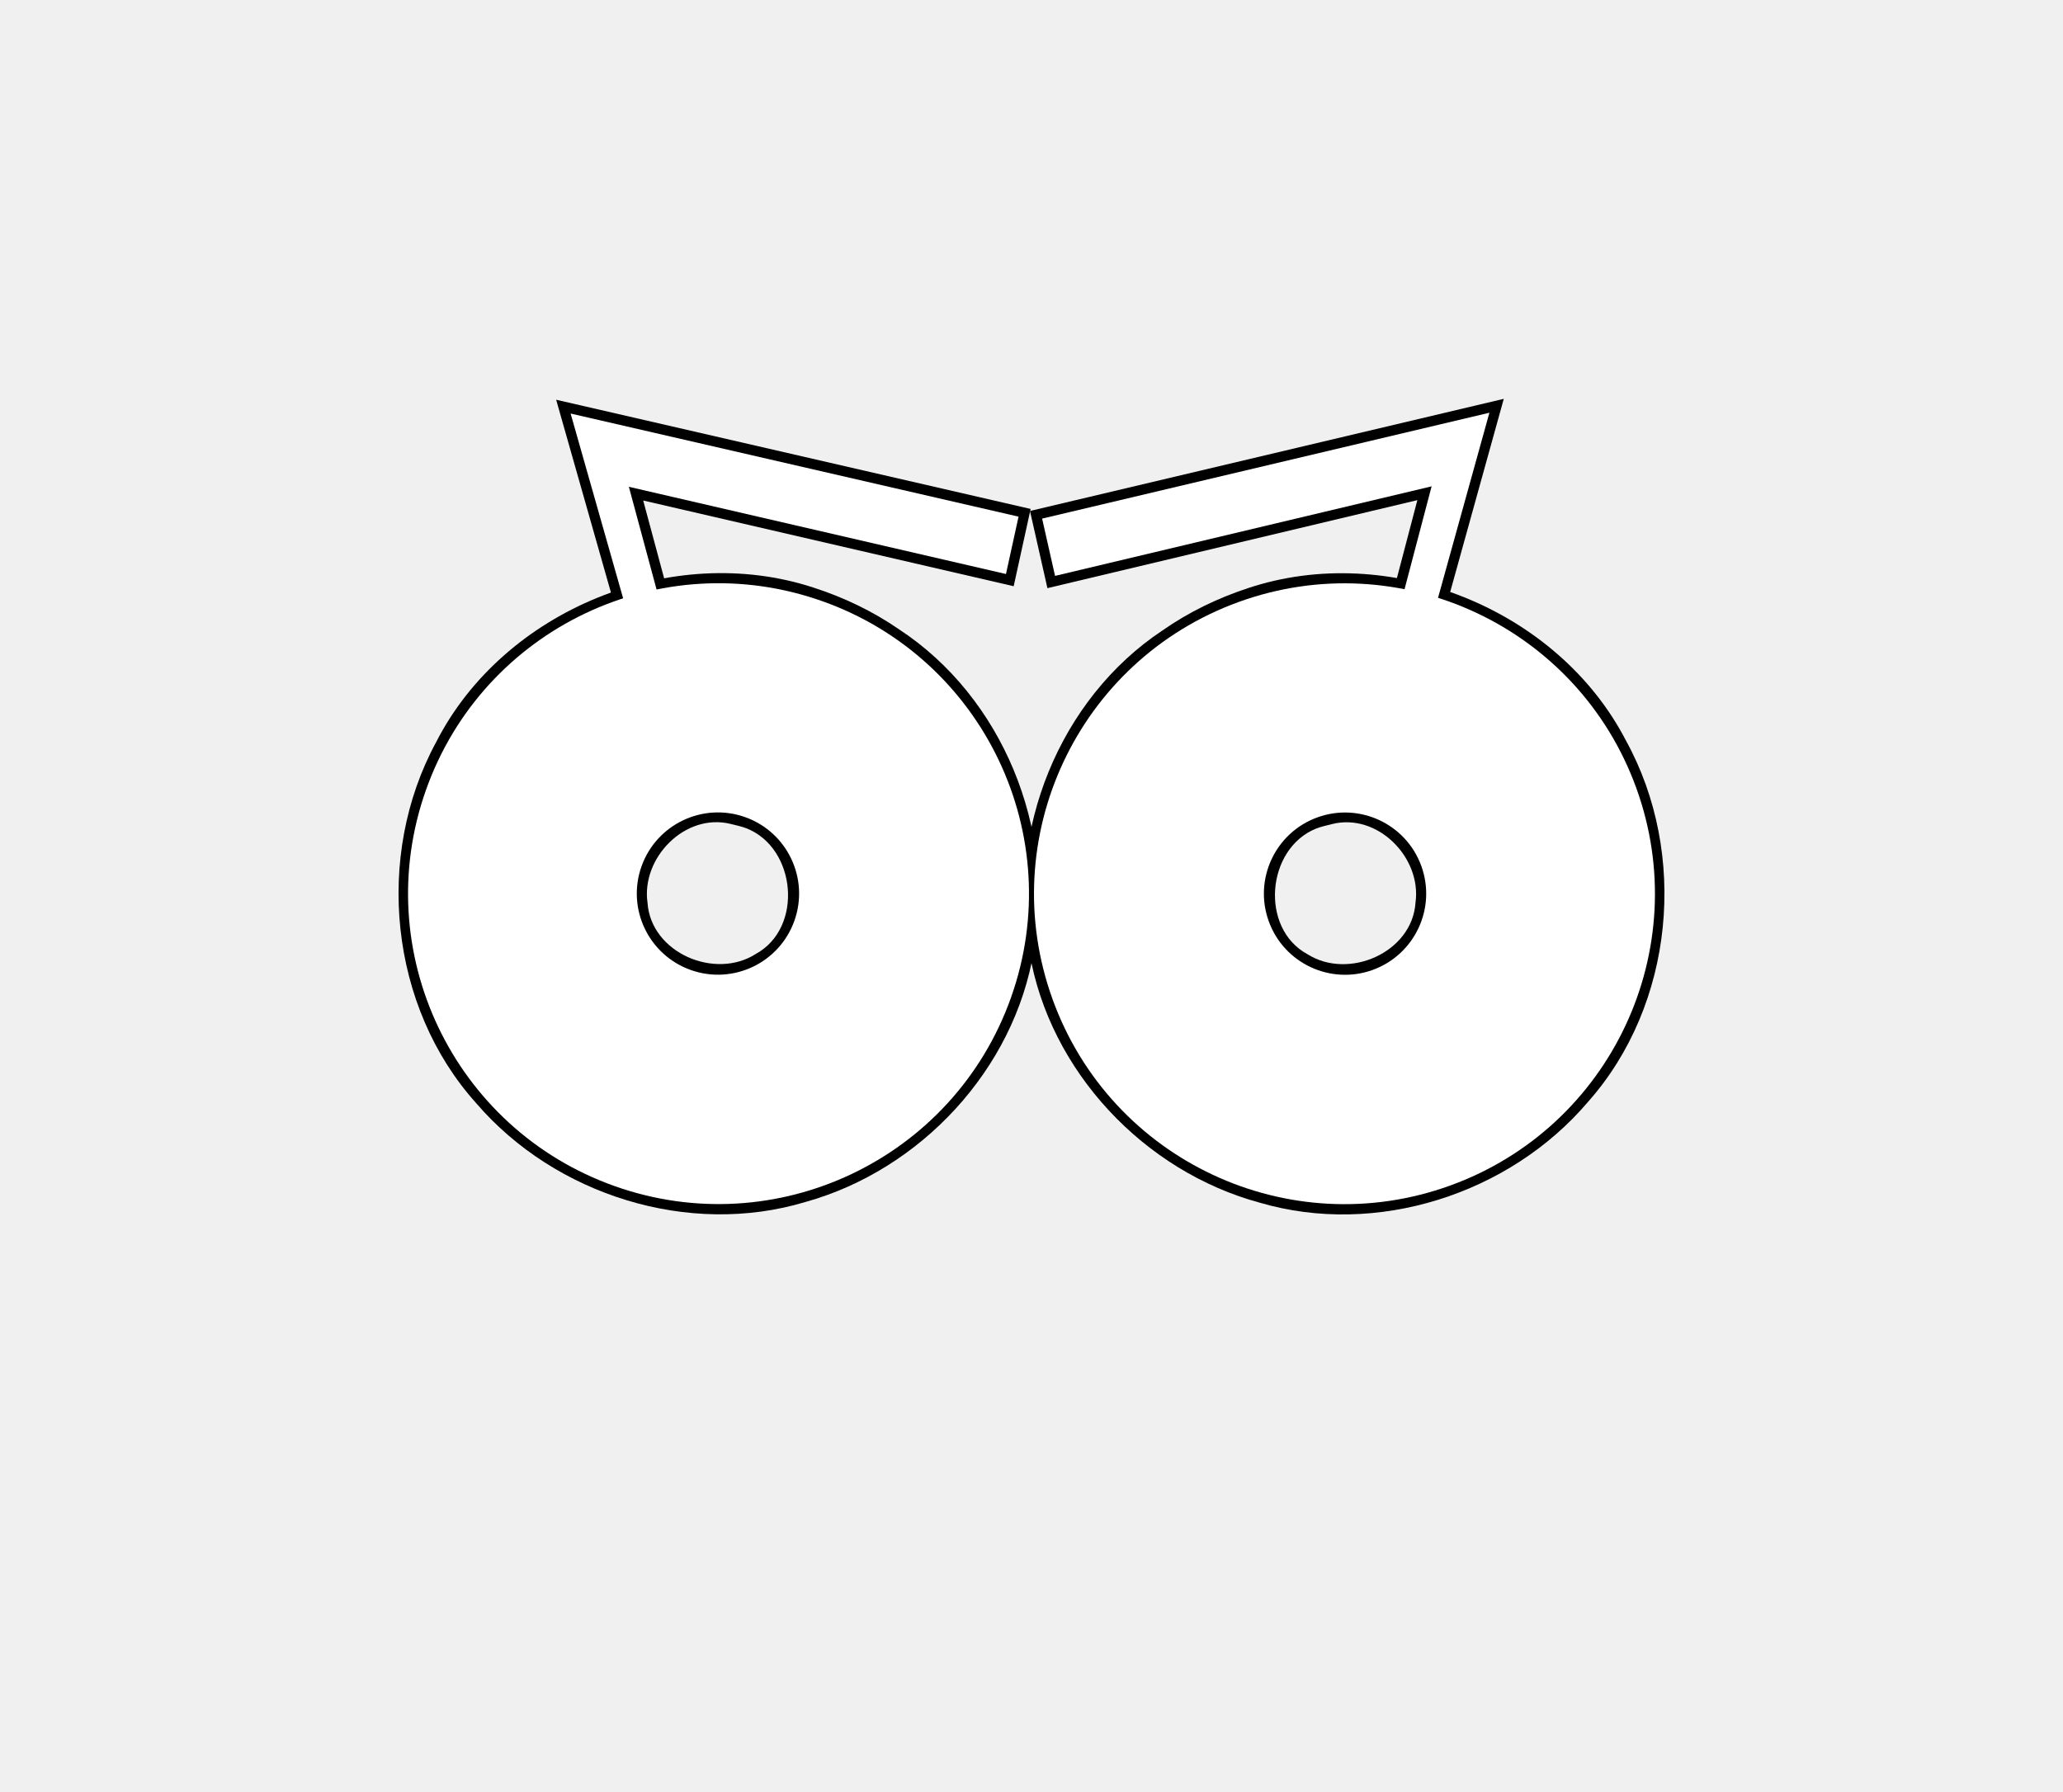
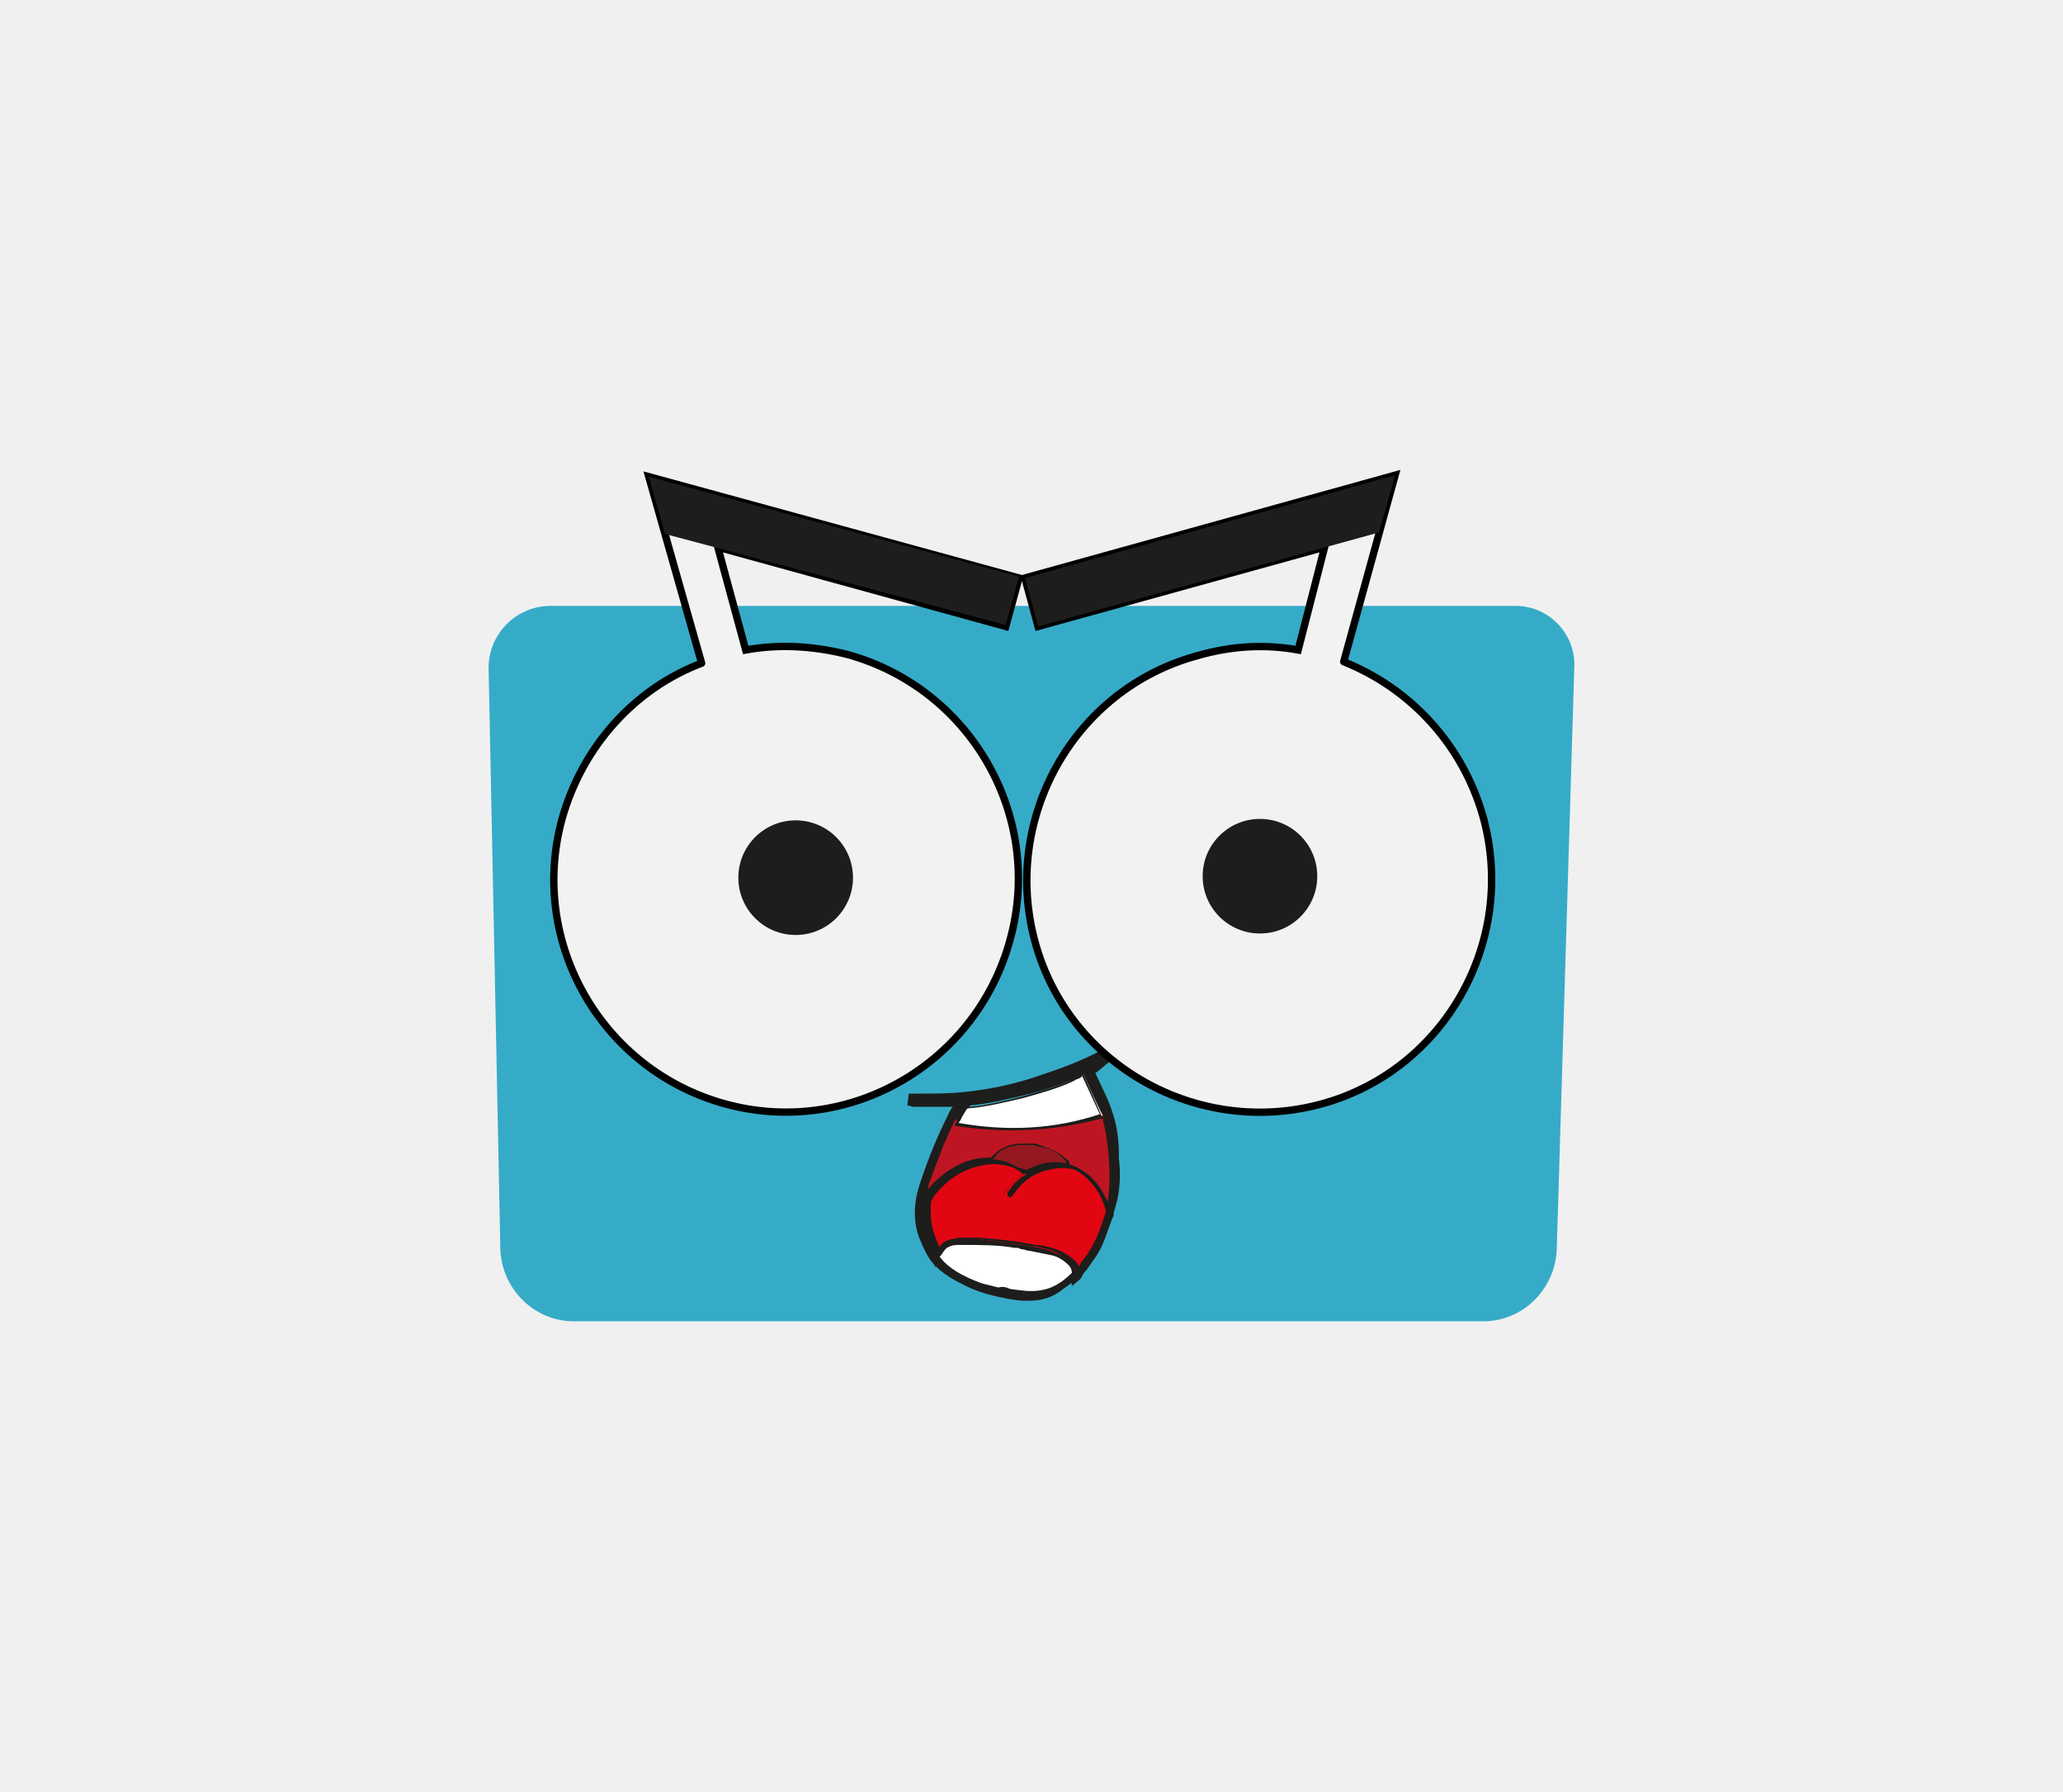
- <svg xmlns="http://www.w3.org/2000/svg" version="1.1" id="svg130" width="81.067" height="70.4" viewBox="0 0 81.067 70.4">
-   <defs id="defs134" />
-   <g id="g138">
-     <g transform="matrix(0.9422977,0.3347761,-0.3347761,0.9422977,14.23464,-8.797348)" id="g5528" style="fill:#000000">
-       <path style="fill:#000000;fill-rule:evenodd;stroke:none;stroke-width:0.1;stroke-linecap:butt;stroke-linejoin:miter;stroke-miterlimit:4;stroke-dasharray:none;stroke-opacity:1" d="m 34.293,18.357 c -6.303,0.729 -12.606,1.457 -18.908,2.186 2.21,3.111 4.423,6.221 6.635,9.33 0.327,-0.681 1.563,-0.791 1.379,-1.723 -1.156,-1.672 -2.31,-3.346 -3.465,-5.02 4.949,-0.567 9.897,-1.132 14.846,-1.699 -0.128,-1.029 -0.257,-2.058 -0.389,-3.086 l -0.098,0.012 z" id="path5530" />
-       <path style="opacity:1;fill:#000000;fill-opacity:1;stroke:#ff0000;stroke-width:0;stroke-miterlimit:4;stroke-dasharray:none;stroke-dashoffset:0;stroke-opacity:1" d="m 27.375,24.115 c -5.835,0.149 -11.174,4.897 -11.93,10.697 -0.787,5.019 1.753,10.408 6.243,12.84 4.132,2.36 9.627,2.158 13.48,-0.675 3.847,-2.703 5.998,-7.664 5.152,-12.322 C 39.554,29.874 35.824,25.682 31.095,24.534 29.885,24.208 28.627,24.078 27.375,24.115 Z m 0.693,9.797 c 2.103,0.068 3.43,2.925 2.004,4.527 -1.165,1.508 -3.893,1.346 -4.684,-0.465 -0.832,-1.58 0.203,-3.835 2.043,-4.017 0.212,-0.017 0.423,-0.052 0.637,-0.045 z" id="path5532" />
-     </g>
-     <g transform="matrix(-0.9402116,0.340591,0.340591,0.9402116,66.56046,-8.879492)" id="g5550" style="fill:#000000">
-       <path style="fill:#000000;fill-rule:evenodd;stroke:none;stroke-width:0.1;stroke-linecap:butt;stroke-linejoin:miter;stroke-miterlimit:4;stroke-dasharray:none;stroke-opacity:1" d="m 34.293,18.357 c -6.303,0.729 -12.606,1.457 -18.908,2.186 2.21,3.111 4.423,6.221 6.635,9.33 0.327,-0.681 1.563,-0.791 1.379,-1.723 -1.156,-1.672 -2.31,-3.346 -3.465,-5.02 4.949,-0.567 9.897,-1.132 14.846,-1.699 -0.128,-1.029 -0.257,-2.058 -0.389,-3.086 l -0.098,0.012 z" id="path5552" />
-       <path style="opacity:1;fill:#000000;fill-opacity:1;stroke:#ff0000;stroke-width:0;stroke-miterlimit:4;stroke-dasharray:none;stroke-dashoffset:0;stroke-opacity:1" d="m 27.375,24.115 c -5.835,0.149 -11.174,4.897 -11.93,10.697 -0.787,5.019 1.753,10.408 6.243,12.84 4.132,2.36 9.627,2.158 13.48,-0.675 3.847,-2.703 5.998,-7.664 5.152,-12.322 C 39.554,29.874 35.824,25.682 31.095,24.534 29.885,24.208 28.627,24.078 27.375,24.115 Z m 0.693,9.797 c 2.103,0.068 3.43,2.925 2.004,4.527 -1.165,1.508 -3.893,1.346 -4.684,-0.465 -0.832,-1.58 0.203,-3.835 2.043,-4.017 0.212,-0.017 0.423,-0.052 0.637,-0.045 z" id="path5554" />
-     </g>
-     <g id="g4169" transform="matrix(0.9422977,0.3347761,-0.3347761,0.9422977,14.23464,-8.797348)">
-       <path id="path4155" d="m 19.223,22.811 15.111,-1.731 -0.289,-2.29 -17.943,2.074 5.951,8.367 L 23.1,28.42 Z" style="fill:#ffffff;fill-rule:evenodd;stroke:none;stroke-width:0.1;stroke-linecap:butt;stroke-linejoin:miter;stroke-miterlimit:4;stroke-dasharray:none;stroke-opacity:1" />
-       <path style="opacity:1;fill:#ffffff;fill-opacity:1;stroke:#ff0000;stroke-width:0;stroke-miterlimit:4;stroke-dasharray:none;stroke-dashoffset:0;stroke-opacity:1" d="M 27.896,24.502 A 12.197,12.197 0 0 0 15.699,36.7 12.197,12.197 0 0 0 27.896,48.897 12.197,12.197 0 0 0 40.093,36.7 12.197,12.197 0 0 0 27.896,24.502 Z m -0.022,9.013 a 3.189,3.189 0 0 1 3.188,3.189 3.189,3.189 0 0 1 -3.188,3.188 3.189,3.189 0 0 1 -3.189,-3.188 3.189,3.189 0 0 1 3.189,-3.189 z" id="path4137" />
-     </g>
-     <g id="g4173" transform="matrix(-0.9402116,0.340591,0.340591,0.9402116,66.56046,-8.879492)">
-       <path style="fill:#ffffff;fill-rule:evenodd;stroke:none;stroke-width:0.1;stroke-linecap:butt;stroke-linejoin:miter;stroke-miterlimit:4;stroke-dasharray:none;stroke-opacity:1" d="m 19.223,22.811 15.111,-1.731 -0.289,-2.29 -17.943,2.074 5.951,8.367 L 23.1,28.42 Z" id="path4175" />
-       <path id="path4177" d="M 27.896,24.502 A 12.197,12.197 0 0 0 15.699,36.7 12.197,12.197 0 0 0 27.896,48.897 12.197,12.197 0 0 0 40.093,36.7 12.197,12.197 0 0 0 27.896,24.502 Z m -0.022,9.013 a 3.189,3.189 0 0 1 3.188,3.189 3.189,3.189 0 0 1 -3.188,3.188 3.189,3.189 0 0 1 -3.189,-3.188 3.189,3.189 0 0 1 3.189,-3.189 z" style="opacity:1;fill:#ffffff;fill-opacity:1;stroke:#ff0000;stroke-width:0;stroke-miterlimit:4;stroke-dasharray:none;stroke-dashoffset:0;stroke-opacity:1" />
-     </g>
+ <svg xmlns="http://www.w3.org/2000/svg" width="76" height="66" version="1.1" viewBox="0 0 76 66" xml:space="preserve">
+   <style type="text/css">
+ 	.st0{fill:#36ABC8;}
+ 	.st1{fill:#1D1D1B;}
+ 	.st2{fill:#E20613;}
+ 	.st3{fill:#BD1622;}
+ 	.st4{fill:#FFFFFF;}
+ 	.st5{fill:#931820;}
+ 	.st6{fill:none;stroke:#1D1D1B;stroke-miterlimit:10;}
+ 	.st7{fill:#F2F2F1;stroke:#000000;stroke-width:0.5;stroke-linecap:round;stroke-miterlimit:10;}
+ 	.st8{fill:#CECDCE;}
+ 	.st9{fill:#838383;}
+ 	.st10{fill:#353435;}
+ </style>
+   <g transform="matrix(.54127 0 0 .54127 16.051 14.856)">
+     <path class="st0" d="m71.3 62.5h-61.9c-2.7 0-4.9-2.2-5-4.9l-0.8-39.6c0-2.3 1.9-4.2 4.2-4.2h65.7c2.2 0 4 1.8 4 4l-1.2 39.8c-0.1 2.7-2.3 4.9-5 4.9z" />
+     <path d="m32.6 47.5c1.1 0 2.2 0 3.3-0.2 1.9-0.2 3.7-0.6 5.5-1.2 1.6-0.5 3.2-1.2 4.7-2-0.1 0.1-6.5 5.5 0.3-0.1 0 0-0.2 0.2-0.1 0.2-0.9 0.7-1 0.4-2.1 0.9 0.1 0.2 0.1 0.3 0.2 0.5 0.5 1 1 2 1.3 3.1 0.3 1 0.4 1.9 0.4 2.9 0.1 0.9 0.1 1.8-0.1 2.6-0.4 1.6-0.9 3.1-2 4.4-0.4 0.6-1 1-1.6 1.4-1 0.6-2 0.7-3.1 0.4-1-0.2-2-0.4-3-0.9-0.8-0.4-1.6-0.8-2.1-1.5-0.4-0.5-0.6-1-0.8-1.5-0.4-1.2-0.3-2.3 0.1-3.5 0.5-1.5 1.1-3 1.8-4.4 0.2-0.4 0.5-0.9 0.7-1.4-0.4 0-0.8 0.1-1.2 0.1-0.7 0-1.4 0-2.2 0.1 0.1 0.2 0 0.1 0 0.1zm1.5 10.4c0.1-0.2 0.2-0.3 0.3-0.5 0.2-0.3 0.6-0.5 1-0.5h1.4c1.3 0.1 2.6 0.2 3.8 0.5 0.6 0.1 1.2 0.2 1.8 0.5s1.1 0.6 1.2 1.3c0.1-0.1 0.1-0.1 0.1-0.2 0.3-0.4 0.7-0.9 0.9-1.3 0.5-0.8 0.8-1.7 1.1-2.6v-0.2c-0.2-0.6-0.5-1.1-0.8-1.6-0.9-1.1-2.2-1.6-3.6-1.3-1.1 0.3-1.9 0.9-2.5 1.8l-0.1 0.1c0.3-0.6 0.8-1 1.4-1.4-0.7-0.5-1.5-0.8-2.4-0.8-1.7 0.1-3.1 1-4.1 2.3-0.1 0.2-0.2 0.4-0.2 0.6v0.8c-0.1 0.8 0.2 1.7 0.7 2.5zm-0.8-4c0.1 0 0.1 0 0 0 1-1 1.7-1.6 2.7-2 1.4-0.5 2.8-0.4 4.1 0.5 0.1-0.1 0.3-0.2 0.4-0.2 1.4-0.6 2.7-0.6 3.9 0.4 0.6 0.5 1 1.2 1.3 2 0 0.1 0 0.1 0.1 0.2 0.6-1.6 0.1-5.8-0.4-6.7h-0.1c-3.2 1-6.4 1.2-9.7 0.6-0.2 0-0.2 0-0.3 0.1-0.6 1.3-1.2 2.6-1.6 3.9-0.1 0.5-0.2 0.9-0.4 1.2zm6.4 3.3v0h-0.3c-1.2-0.2-2.5-0.3-3.7-0.3-0.2 0-0.5 0-0.7 0.1-0.4 0.1-0.6 0.5-0.8 0.8-0.1 0.1-0.1 0.2 0 0.3 0.8 0.9 1.8 1.4 2.8 1.8 0.7 0.2 1.3 0.4 2 0.6s1.4 0.2 2.1 0.1c0.9-0.2 1.6-0.6 2.3-1.3l0.1-0.1c0-0.3-0.1-0.5-0.3-0.7-0.4-0.4-0.8-0.6-1.3-0.8-0.7-0.2-1.5-0.3-2.2-0.5zm5.7-9.2c-0.4-1-0.8-1.9-1.3-2.8l-0.6 0.3c-1.1 0.5-2.3 0.9-3.5 1.2s-2.4 0.6-3.6 0.7c-0.1 0-0.2 0.1-0.3 0.2-0.1 0.3-0.3 0.5-0.4 0.7-0.1 0.1-0.1 0.2-0.2 0.3 3.3 0.6 6.6 0.5 9.9-0.6z" />
+     <path class="st1" d="m40.4 61.1c-0.4 0-0.8 0-1.2-0.1h-0.1c-1-0.2-2-0.4-3-0.9-0.8-0.4-1.6-0.8-2.3-1.6-0.4-0.5-0.6-1-0.9-1.7-0.4-1.1-0.4-2.4 0.1-3.8 0.6-1.8 1.2-3.2 1.8-4.4 0.1-0.2 0.2-0.5 0.4-0.7h-0.4-1.7-0.4-0.2l-0.4-0.1 0.1-0.8h0.4c1.3 0 2.3 0 3.3-0.1 2-0.2 3.7-0.6 5.4-1.2 1.8-0.6 3.3-1.2 4.6-2l1.1-0.7-0.3 0.6v0.1h0.7l-1 0.7c-0.2 0.2-0.4 0.3-0.5 0.4-0.4 0.3-0.7 0.6-1 0.8 0.4 0.9 0.9 1.8 1.2 2.8 0.3 0.9 0.4 1.9 0.4 2.8v0.2c0.1 0.9 0.1 1.8-0.1 2.8-0.4 1.5-0.9 3.1-2 4.6-0.5 0.6-1.1 1.1-1.7 1.5-0.7 0.6-1.5 0.8-2.3 0.8zm-5.8-3.2c0.6 0.7 1.4 1.2 2.6 1.6 0.4 0.2 0.9 0.3 1.4 0.4 0.2 0.1 0.4 0.1 0.6 0.2 0.5 0.2 1.2 0.2 1.9 0.1s1.3-0.5 2-1.1c0-0.1-0.1-0.2-0.1-0.3-0.3-0.3-0.7-0.5-1.1-0.6l-1.5-0.3h-0.2l-0.7-0.1c-1.4-0.2-2.5-0.3-3.6-0.3-0.2 0-0.4 0-0.6 0.1-0.4-0.1-0.5 0.1-0.7 0.3zm1.4-1.5h0.8c1.2 0.1 2.6 0.2 3.9 0.5h0.2c0.6 0.1 1.2 0.2 1.8 0.5 0.3 0.2 0.8 0.4 1.1 0.9 0.2-0.3 0.4-0.6 0.6-0.8 0.4-0.7 0.7-1.4 0.9-2.2l0.1-0.3c-0.2-0.6-0.4-1-0.8-1.5-0.8-1-1.9-1.4-3.1-1.1-0.9 0.2-1.7 0.8-2.3 1.6 0 0 0 0.1-0.1 0.1l-0.3 0.4-0.7-0.5 0.2-0.3c0.3-0.4 0.6-0.8 1-1.2-0.5-0.3-1.1-0.4-1.7-0.4-1.5 0.1-2.7 0.8-3.8 2.1-0.1 0.1-0.1 0.2-0.1 0.3v0.2 0.5c0 0.6 0.2 1.2 0.5 1.8 0.3-0.4 0.8-0.6 1.3-0.6h0.1 0.3 0.1zm9.3-1.3zm0-0.1zm-3.1-3.6c0.9 0 1.7 0.3 2.4 0.9 0.4 0.3 0.7 0.7 1 1.2 0.1-1.6-0.2-3.9-0.5-4.8-3 0.9-6.2 1.1-9.5 0.5-0.5 1-1 2.1-1.4 3.3 0.5-0.4 1-0.7 1.6-0.9 1.5-0.6 3-0.5 4.3 0.4 0.1 0 0.1-0.1 0.2-0.1 0.7-0.4 1.3-0.5 1.9-0.5zm-6.1-3.1c3.1 0.5 5.9 0.3 8.7-0.5l-0.6-1.4c-0.2 0.2-0.4 0.3-0.5 0.4-0.2 0.1-0.5 0.4-0.8 0.1-0.2-0.3-0.1-0.5 0.3-0.8-0.9 0.4-1.9 0.7-3.1 1-1.3 0.3-2.5 0.6-3.7 0.7-0.1 0.1-0.2 0.3-0.3 0.5z" />
+     <path class="st2" d="m34.1 57.9c-0.5-0.8-0.8-1.6-0.8-2.5v-0.8c0-0.2 0.1-0.4 0.2-0.6 1.1-1.3 2.4-2.2 4.1-2.3 0.9-0.1 1.7 0.2 2.4 0.8-0.6 0.4-1 0.8-1.4 1.4l0.1-0.1c0.6-0.9 1.4-1.5 2.5-1.8 1.4-0.4 2.7 0.1 3.6 1.3 0.4 0.5 0.6 1 0.8 1.6v0.2c-0.3 0.9-0.6 1.8-1.1 2.6-0.3 0.5-0.6 0.9-0.9 1.3 0 0.1-0.1 0.1-0.1 0.2-0.1-0.7-0.6-1.1-1.2-1.3-0.6-0.3-1.2-0.4-1.8-0.5-1.3-0.2-2.6-0.4-3.8-0.5h-1.4c-0.4 0-0.8 0.2-1 0.5 0 0.1-0.1 0.3-0.2 0.5z" />
+     <path class="st1" d="m43.3 60.1-0.1-0.9c0-0.5-0.3-0.7-0.9-1-0.5-0.2-1-0.3-1.5-0.4h-0.2c-1.3-0.2-2.6-0.4-3.8-0.5h-1-0.4c-0.3 0-0.5 0.1-0.7 0.4-0.1 0.1-0.1 0.2-0.2 0.3 0 0.1-0.1 0.1-0.1 0.2l-0.4 0.6-0.3-0.6c-0.6-0.9-0.9-1.8-0.9-2.8v-0.6-0.2c0-0.3 0.1-0.6 0.3-0.8 1.2-1.5 2.7-2.3 4.4-2.4 0.9-0.1 1.8 0.2 2.6 0.8 0.3-0.2 0.7-0.3 1.1-0.4 1.6-0.4 3.1 0.1 4 1.4 0.4 0.5 0.7 1.1 0.9 1.7 0 0.1 0.1 0.3 0 0.5l-0.1 0.2c-0.3 0.8-0.5 1.6-1 2.4-0.2 0.3-0.5 0.7-0.7 1-0.1 0.1-0.2 0.2-0.3 0.4 0 0.1-0.1 0.1-0.1 0.2zm-7.3-3.7h0.8c1.2 0.1 2.6 0.2 3.9 0.5h0.2c0.6 0.1 1.2 0.2 1.8 0.5 0.3 0.2 0.8 0.4 1.1 0.9 0.2-0.3 0.4-0.6 0.6-0.8 0.4-0.7 0.7-1.4 0.9-2.2l0.1-0.3c-0.2-0.6-0.4-1-0.8-1.5-0.8-1-1.9-1.4-3.1-1.1-0.9 0.2-1.7 0.8-2.3 1.6 0 0 0 0.1-0.1 0.1l-0.3 0.4-0.7-0.5 0.2-0.3c0.3-0.4 0.6-0.8 1-1.2-0.5-0.3-1.1-0.4-1.7-0.4-1.5 0.1-2.7 0.8-3.8 2.1-0.1 0.1-0.1 0.2-0.1 0.3v0.2 0.5c0 0.6 0.2 1.2 0.5 1.8 0.3-0.4 0.8-0.6 1.3-0.6h0.1 0.3 0.1zm9.3-1.3zm0-0.1z" />
+     <path class="st3" d="m33.3 53.9c0.1-0.4 0.2-0.7 0.3-1.1 0.5-1.3 1-2.7 1.6-3.9 0.1-0.1 0.1-0.2 0.3-0.1 3.3 0.6 6.5 0.4 9.7-0.6h0.1c0.5 1 1 5.1 0.4 6.7 0-0.1-0.1-0.1-0.1-0.2-0.3-0.8-0.7-1.5-1.3-2-1.2-1-2.5-1-3.9-0.4-0.1 0.1-0.3 0.1-0.4 0.2-1.3-0.9-2.6-1.1-4.1-0.5-0.9 0.3-1.6 0.9-2.6 1.9 0.1 0 0.1 0 0 0z" />
+     <path class="st1" d="m45.8 55.2-0.1-0.3s0-0.1-0.1-0.1c-0.3-0.9-0.7-1.5-1.3-2-1.1-0.9-2.3-1-3.8-0.4-0.1 0-0.2 0.1-0.3 0.1 0 0-0.1 0-0.1 0.1h-0.2c-1.2-0.9-2.5-1.1-4-0.5-1 0.4-1.7 0.9-2.6 2v0.1l-0.1-0.2v-0.1l0.1-0.3c0.1-0.2 0.2-0.5 0.2-0.7 0.5-1.5 1-2.7 1.6-3.9 0.1-0.2 0.2-0.2 0.4-0.2 3.3 0.6 6.5 0.4 9.6-0.6h0.1 0.1v0.1c0.6 1 1 5.2 0.4 6.8zm-3.6-3.5c0.8 0 1.5 0.3 2.2 0.8 0.6 0.5 1 1.1 1.3 2 0.4-1.7 0-5.3-0.5-6.3-3.1 1-6.4 1.2-9.7 0.6-0.1 0-0.1 0-0.2 0.1-0.6 1.2-1.1 2.5-1.6 3.9-0.1 0.2-0.2 0.5-0.2 0.7 0.8-0.9 1.5-1.4 2.4-1.8 1.5-0.6 2.9-0.4 4.1 0.5h0.1c0.1-0.1 0.2-0.1 0.3-0.1 0.7-0.2 1.3-0.4 1.8-0.4z" />
+     <path class="st4" d="m39.7 57.2c0.7 0.2 1.5 0.3 2.2 0.5 0.5 0.1 1 0.4 1.3 0.8 0.2 0.2 0.3 0.4 0.3 0.7 0 0 0 0.1-0.1 0.1-0.6 0.6-1.4 1.1-2.3 1.3-0.7 0.1-1.3 0-2-0.1-0.7-0.2-1.4-0.3-2-0.6-1.1-0.4-2.1-0.9-2.9-1.8-0.1-0.1-0.1-0.2 0-0.3 0.2-0.3 0.4-0.7 0.8-0.8 0.2-0.1 0.5-0.1 0.7-0.1 1.2 0 2.5 0.1 3.7 0.2 0.1 0.1 0.2 0.1 0.3 0.1z" />
+     <path class="st1" d="m40.5 60.9c-0.5 0-1-0.1-1.5-0.2-0.3-0.1-0.5-0.1-0.8-0.2l-1.2-0.3c-1.3-0.5-2.2-1.1-2.9-1.9-0.1-0.1-0.2-0.3 0-0.5l0.1-0.1c0.2-0.3 0.4-0.6 0.8-0.8 0.2-0.1 0.5-0.1 0.8-0.1 1.3 0 2.6 0.1 3.7 0.2h0.1l0.4 0.1c0.1 0 0.3 0.1 0.4 0.1l1.5 0.3c0.6 0.1 1.1 0.4 1.4 0.8 0.2 0.2 0.3 0.5 0.3 0.9 0 0.1-0.1 0.2-0.1 0.3-0.8 0.7-1.5 1.2-2.4 1.3-0.2 0-0.4 0.1-0.6 0.1zm-1.4-0.6c0.8 0.1 1.3 0.2 2 0.1 0.8-0.1 1.5-0.5 2.2-1.2 0-0.2-0.1-0.4-0.2-0.5-0.3-0.3-0.7-0.6-1.2-0.7l-1.5-0.3c-0.2 0-0.3-0.1-0.5-0.1l-0.3-0.1h-0.2c-1.1-0.2-2.3-0.2-3.7-0.2-0.2 0-0.5 0-0.7 0.1-0.3 0.1-0.4 0.3-0.6 0.6l-0.1 0.1c0.6 0.8 1.5 1.3 2.8 1.8l1.2 0.3c0.3-0.1 0.6 0 0.8 0.1zm4.2-1.1z" />
+     <path class="st4" d="m45.4 48.5c-3.3 1.1-6.6 1.2-9.9 0.6 0.1-0.1 0.1-0.2 0.2-0.3 0.1-0.2 0.3-0.5 0.4-0.7 0.1-0.1 0.1-0.2 0.3-0.2 1.2-0.1 2.4-0.4 3.6-0.7s2.4-0.7 3.5-1.2l0.6-0.3c0.4 0.9 0.8 1.8 1.3 2.8z" />
+     <path class="st1" d="m39.3 49.5c-1.3 0-2.6-0.1-3.9-0.3h-0.1l0.1-0.2c0-0.1 0.1-0.2 0.1-0.2 0-0.1 0.1-0.2 0.1-0.2 0.1-0.2 0.2-0.3 0.3-0.5s0.2-0.2 0.4-0.2c1.2-0.1 2.4-0.4 3.6-0.7 1.4-0.4 2.5-0.7 3.5-1.2 0.1-0.1 0.3-0.1 0.4-0.2l0.3-0.1 1.3 3h-0.1c-1.9 0.5-3.9 0.8-6 0.8zm-3.7-0.5c3.4 0.6 6.6 0.4 9.6-0.6l-1.2-2.6-0.1 0.1c-0.1 0.1-0.3 0.1-0.4 0.2-1 0.5-2.1 0.8-3.5 1.2-1.3 0.3-2.5 0.6-3.7 0.7-0.1 0-0.1 0-0.2 0.1-0.1 0.2-0.2 0.3-0.3 0.5 0 0.1-0.1 0.2-0.1 0.2 0 0.1-0.1 0.1-0.1 0.2z" />
+     <polygon class="st5" points="41.6 50.7 42.4 51.1 43 51.6 43 51.9 42.3 51.8 41.3 51.9 40.2 52.3 37.7 51.5 38.4 50.8 39.1 50.6 39.7 50.5 39.9 50.5 40.1 50.4 40.4 50.5 40.7 50.5 41 50.5" />
+     <path class="st1" d="m40.2 52.4-2.7-0.8 0.9-0.8 0.7-0.3 0.6-0.1h1.1l0.9 0.3 0.8 0.4 0.6 0.5 0.1 0.5-0.9-0.1-1 0.1zm-2.3-0.9 2.3 0.7 1.1-0.4 1-0.1 0.6 0.1v-0.2l-0.5-0.5-0.8-0.4-0.6-0.1-0.3-0.1h-1l-0.6 0.1-0.7 0.3z" />
+     <path class="st2" d="m34.1 57.9c-0.5-0.8-0.8-1.6-0.8-2.5v-0.8c0-0.2 0.1-0.4 0.2-0.6 1.1-1.3 2.4-2.2 4.1-2.3 0.9-0.1 1.7 0.2 2.4 0.8-0.6 0.4-1 0.8-1.4 1.4l0.1-0.1c0.6-0.9 1.4-1.5 2.5-1.8 1.4-0.4 2.7 0.1 3.6 1.3 0.4 0.5 0.6 1 0.8 1.6v0.2c-0.3 0.9-0.6 1.8-1.1 2.6-0.3 0.5-0.6 0.9-0.9 1.3 0 0.1-0.1 0.1-0.1 0.2-0.1-0.7-0.6-1.1-1.2-1.3-0.6-0.3-1.2-0.4-1.8-0.5-1.3-0.2-2.6-0.4-3.8-0.5h-1.4c-0.4 0-0.8 0.2-1 0.5 0 0.1-0.1 0.3-0.2 0.5z" />
+     <path class="st1" d="m43.5 59.4v-0.2c-0.1-0.7-0.6-1-1.1-1.3s-1.1-0.4-1.6-0.5h-0.2c-1.3-0.2-2.6-0.4-3.8-0.5h-1-0.4c-0.4 0-0.7 0.2-0.9 0.5-0.1 0.1-0.1 0.2-0.2 0.3 0 0.1-0.1 0.1-0.1 0.2l-0.1 0.1-0.1-0.1c-0.5-0.9-0.8-1.7-0.9-2.6v-0.6-0.2c0-0.2 0.1-0.5 0.2-0.7 1.2-1.5 2.5-2.2 4.2-2.3 0.9-0.1 1.7 0.2 2.5 0.8 0.4-0.2 0.8-0.4 1.2-0.5 1.4-0.4 2.8 0.1 3.7 1.3 0.4 0.5 0.6 1 0.8 1.6v0.3l-0.1 0.3c-0.3 0.8-0.5 1.6-1 2.3-0.2 0.3-0.4 0.6-0.7 0.9 0.1 0.3 0.1 0.5 0 0.6l-0.2 0.2zm-7.4-2.6h0.8c1.2 0.1 2.5 0.2 3.9 0.5h0.2c0.6 0.1 1.1 0.2 1.7 0.5 0.5 0.3 1 0.6 1.2 1.2 0.1-0.1 0.2-0.2 0.3-0.4 0.2-0.3 0.5-0.6 0.7-0.9 0.4-0.7 0.7-1.5 1-2.3l0.1-0.3v-0.1c-0.2-0.6-0.5-1.1-0.8-1.6-0.8-1.1-2.1-1.6-3.5-1.2-1 0.2-1.8 0.8-2.4 1.7l-0.2 0.2-0.2-0.2v-0.1c0.3-0.5 0.7-1 1.3-1.3-0.7-0.5-1.5-0.7-2.3-0.7-1.6 0.1-2.9 0.8-4 2.2-0.1 0.2-0.2 0.3-0.2 0.5v0.2 0.6c0 0.8 0.3 1.5 0.7 2.4 0.1-0.1 0.1-0.2 0.2-0.3 0.3-0.4 0.7-0.6 1.1-0.6h0.4c-0.2 0-0.1 0 0 0z" />
+     <path class="st6" d="m30.8 32.2" />
+     <path class="st7" d="m18.1 17.7-3.6-12.7 25.2 6.9-0.9 3.3-19.6-5.4 1.9 7c2.2-0.4 4.5-0.3 6.9 0.3 8.4 2.3 13.4 11 11.1 19.4-2.3 8.5-11 13.5-19.4 11.2s-13.4-11-11.1-19.4c1.4-5 5-8.9 9.5-10.6" />
+     <polygon class="st1" points="39.7 11.8 38.8 15.1 15.6 8.9 14.5 5" />
+     <circle class="st8" cx="56.1" cy="32.3" r="3.9" />
+     <circle class="st9" cx="56.1" cy="32.3" r="2.3" />
+     <circle class="st10" cx="56.2" cy="32.3" r=".9" />
+     <circle class="st8" cx="24.5" cy="32.3" r="3.9" />
+     <circle class="st9" cx="24.5" cy="32.3" r="2.3" />
+     <circle class="st10" cx="24.6" cy="32.3" r=".9" />
+     <path class="st6" d="m30.8 32.2" />
+     <circle class="st8" cx="56.1" cy="32.3" r="3.9" />
+     <circle class="st9" cx="56.1" cy="32.3" r="2.3" />
+     <circle class="st10" cx="56.2" cy="32.3" r=".9" />
+     <circle class="st9" cx="24.5" cy="32.3" r="2.3" />
+     <circle class="st10" cx="24.6" cy="32.3" r=".9" />
+     <path class="st7" d="m61.8 17.6 3.5-12.7-25.2 7 0.9 3.3 19.5-5.4-1.8 7c-2.2-0.4-4.5-0.3-6.9 0.4-8.4 2.3-13.3 11.1-11 19.5s11.1 13.3 19.5 11 13.3-11.1 11-19.5c-1.4-5-5-8.8-9.5-10.6" />
+     <polygon class="st1" points="40.1 11.9 41 15.2 64.2 8.8 65.3 4.9" />
+     <circle class="st1" cx="24.5" cy="32.3" r="3.9" />
+     <circle class="st1" cx="56.1" cy="32.2" r="3.9" />
  </g>
</svg>
